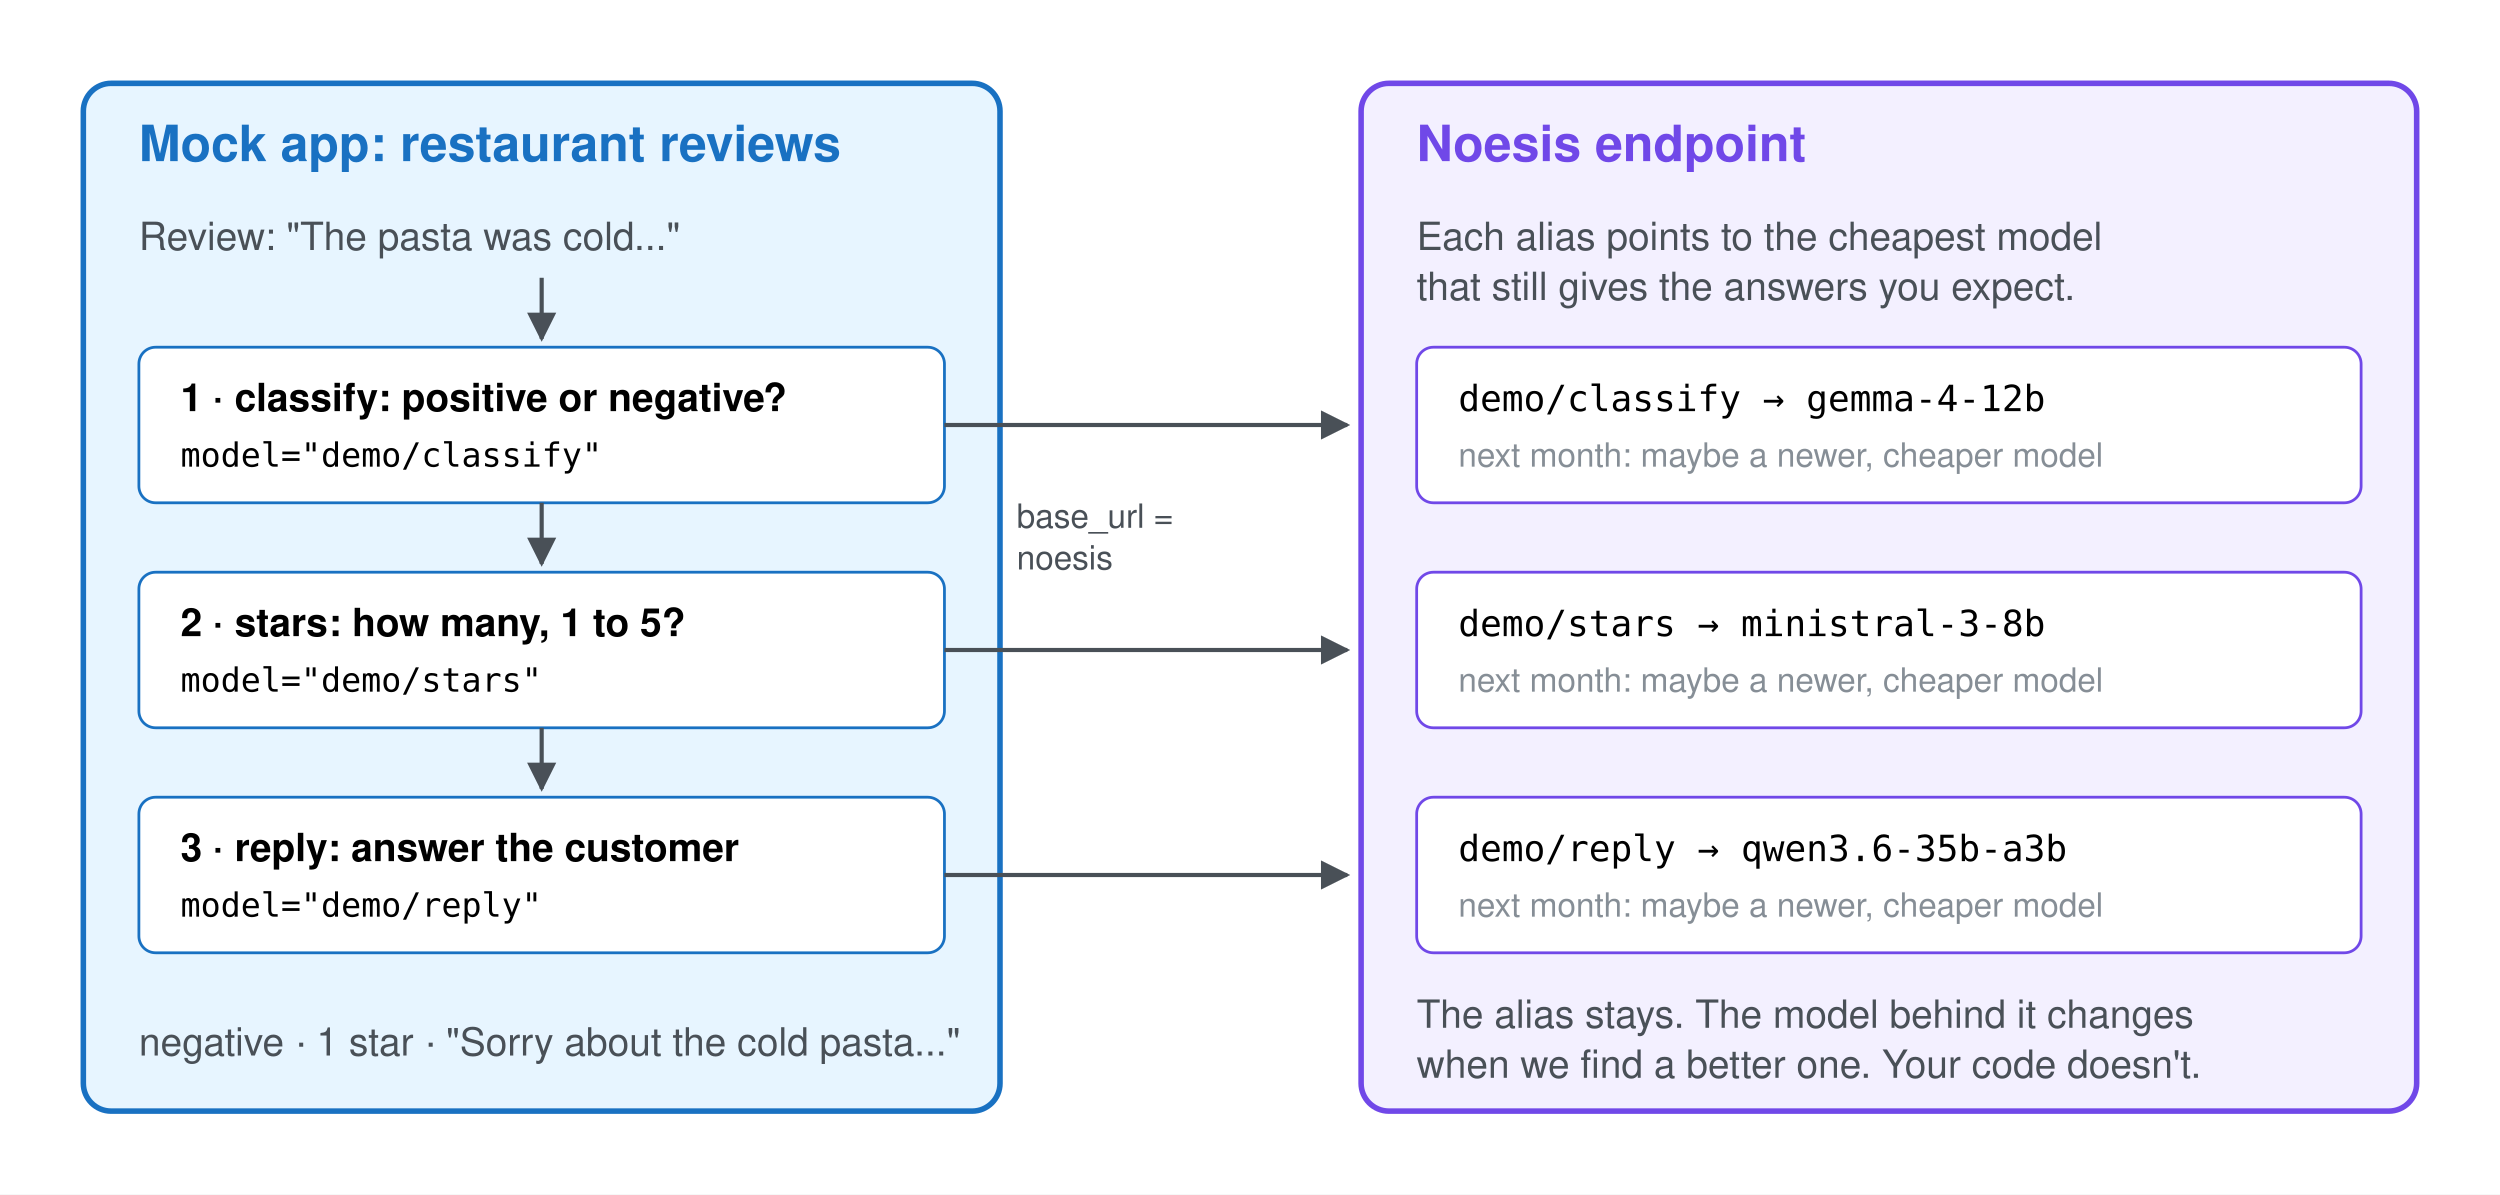
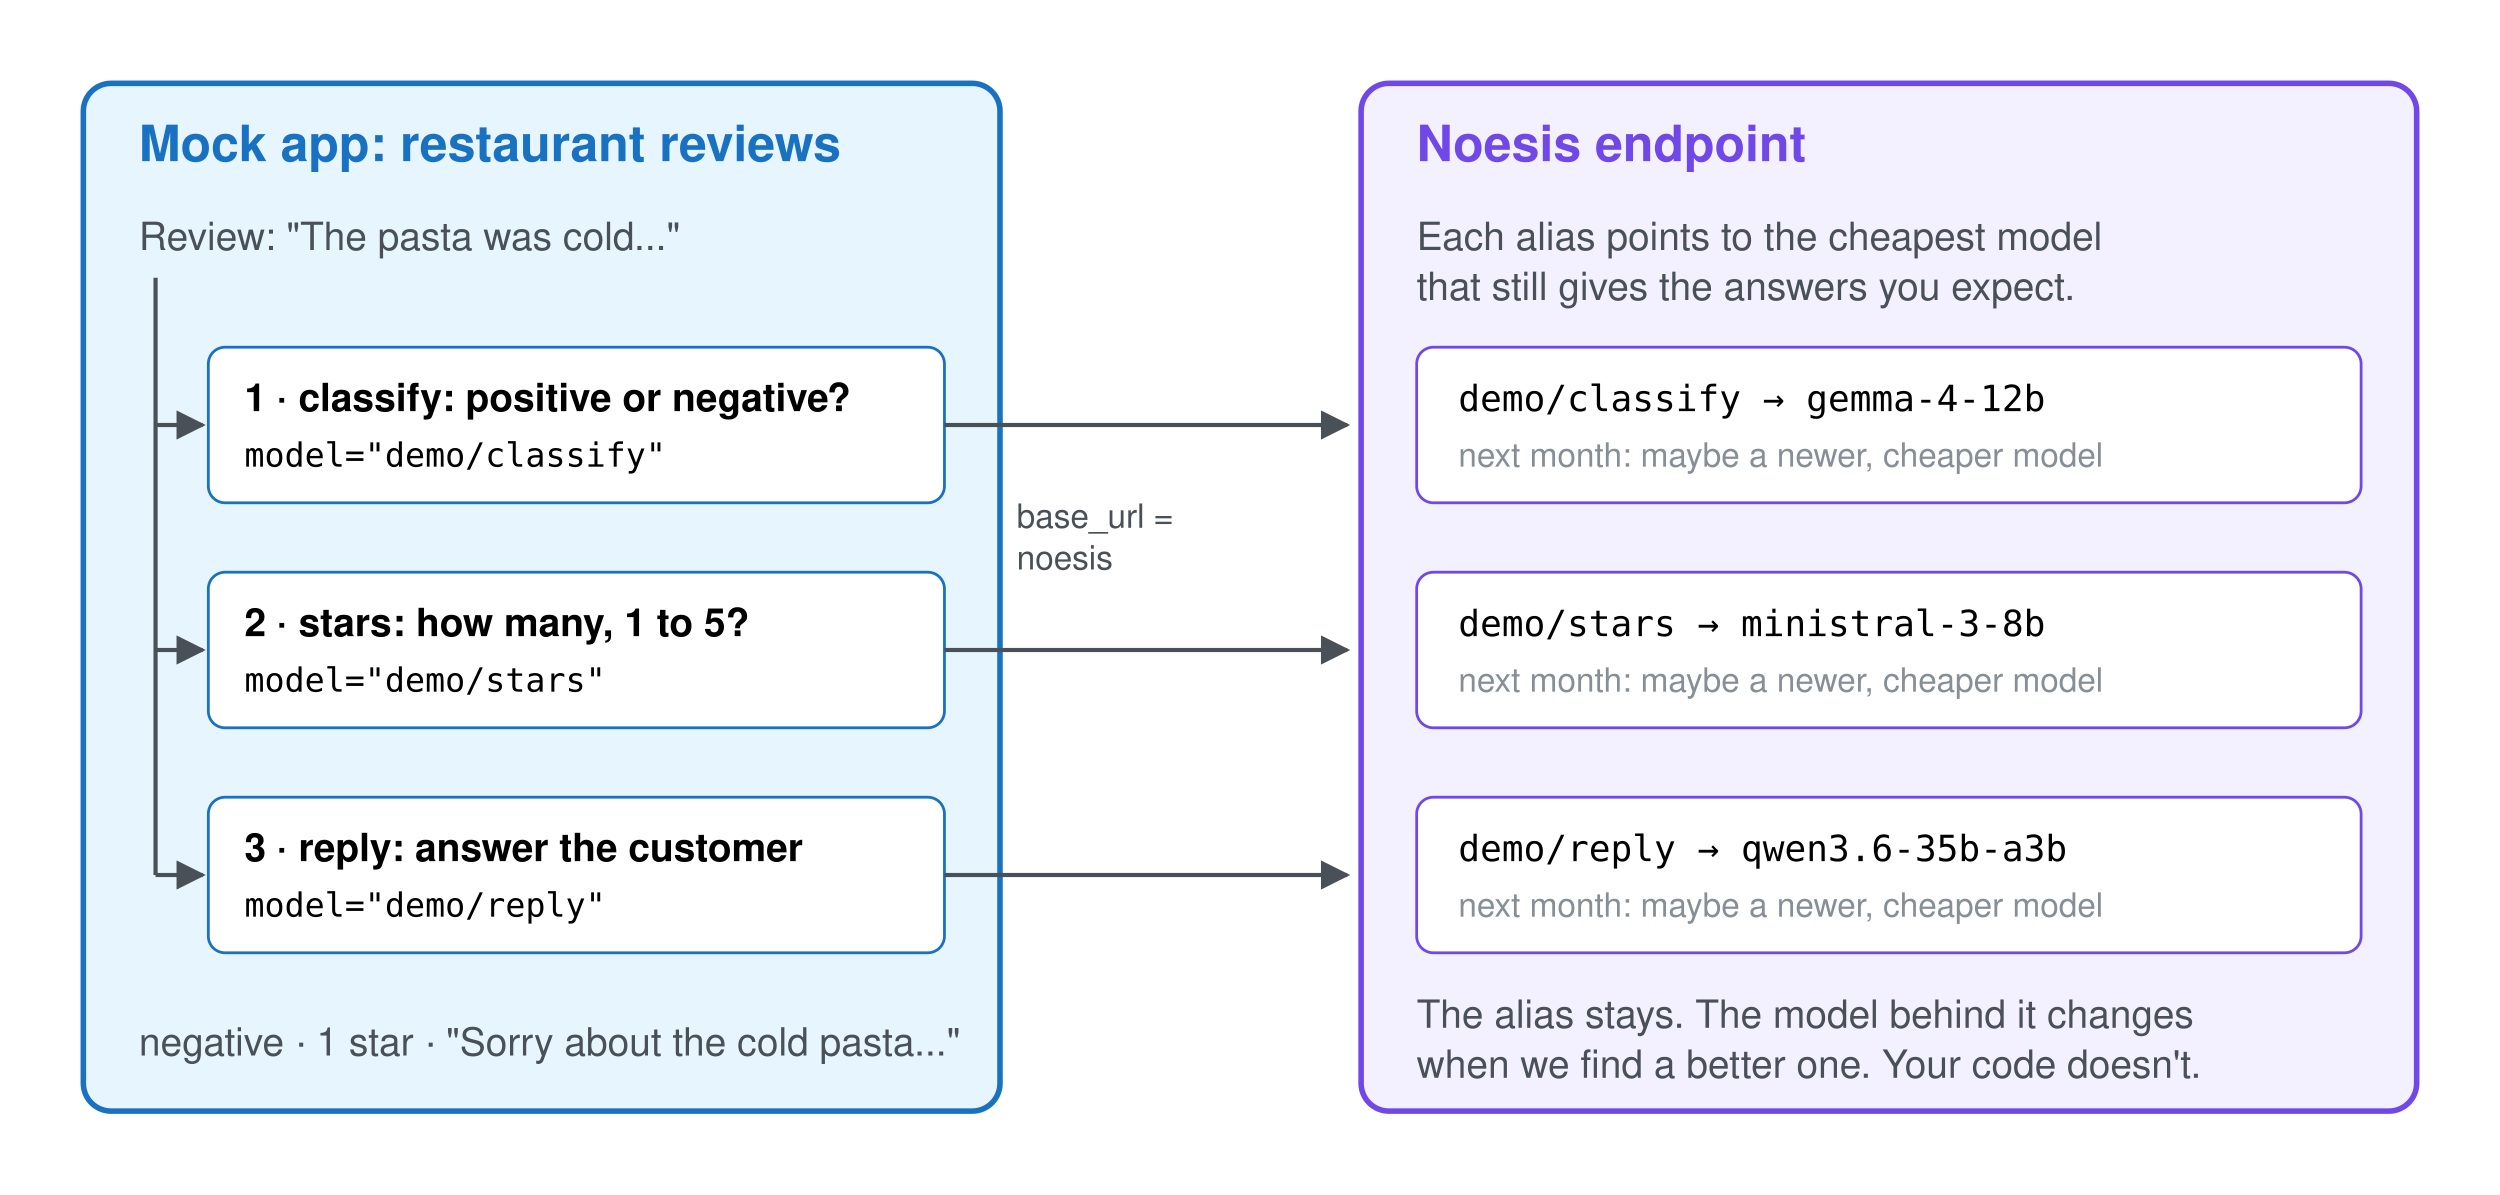
<svg xmlns="http://www.w3.org/2000/svg" viewBox="0 0 900 430" font-family="Helvetica, Arial, sans-serif" font-size="14">
  <defs>
    <marker id="arr" viewBox="0 0 10 10" refX="9" refY="5" markerWidth="7" markerHeight="7" orient="auto">
      <path d="M0,0 L10,5 L0,10 z" fill="#495057" />
    </marker>
  </defs>
  <rect width="900" height="430" fill="#ffffff" />
  <rect x="30" y="30" width="330" height="370" rx="10" fill="#e7f5ff" stroke="#1971c2" stroke-width="2" />
  <text x="50" y="58" font-size="18" font-weight="bold" fill="#1971c2">Mock app: restaurant reviews</text>
  <text x="50" y="90" fill="#495057">Review: "The pasta was cold..."</text>
-   <line x1="195" y1="100" x2="195" y2="122" stroke="#495057" stroke-width="1.5" marker-end="url(#arr)" />
-   <rect x="50" y="125" width="290" height="56" rx="6" fill="#ffffff" stroke="#1971c2" />
-   <text x="65" y="148" font-weight="bold">1 · classify: positive or negative?</text>
-   <text x="65" y="168" font-family="Menlo, monospace" font-size="12">model="demo/classify"</text>
-   <line x1="195" y1="181" x2="195" y2="203" stroke="#495057" stroke-width="1.5" marker-end="url(#arr)" />
-   <rect x="50" y="206" width="290" height="56" rx="6" fill="#ffffff" stroke="#1971c2" />
-   <text x="65" y="229" font-weight="bold">2 · stars: how many, 1 to 5?</text>
-   <text x="65" y="249" font-family="Menlo, monospace" font-size="12">model="demo/stars"</text>
-   <line x1="195" y1="262" x2="195" y2="284" stroke="#495057" stroke-width="1.5" marker-end="url(#arr)" />
-   <rect x="50" y="287" width="290" height="56" rx="6" fill="#ffffff" stroke="#1971c2" />
-   <text x="65" y="310" font-weight="bold">3 · reply: answer the customer</text>
-   <text x="65" y="330" font-family="Menlo, monospace" font-size="12">model="demo/reply"</text>
+   <polyline points="56,100 56,315" fill="none" stroke="#495057" stroke-width="1.5" />
+   <line x1="56" y1="153" x2="73" y2="153" stroke="#495057" stroke-width="1.5" marker-end="url(#arr)" />
+   <line x1="56" y1="234" x2="73" y2="234" stroke="#495057" stroke-width="1.5" marker-end="url(#arr)" />
+   <line x1="56" y1="315" x2="73" y2="315" stroke="#495057" stroke-width="1.5" marker-end="url(#arr)" />
+   <rect x="75" y="125" width="265" height="56" rx="6" fill="#ffffff" stroke="#1971c2" />
+   <text x="88" y="148" font-weight="bold">1 · classify: positive or negative?</text>
+   <text x="88" y="168" font-family="Menlo, monospace" font-size="12">model="demo/classify"</text>
+   <rect x="75" y="206" width="265" height="56" rx="6" fill="#ffffff" stroke="#1971c2" />
+   <text x="88" y="229" font-weight="bold">2 · stars: how many, 1 to 5?</text>
+   <text x="88" y="249" font-family="Menlo, monospace" font-size="12">model="demo/stars"</text>
+   <rect x="75" y="287" width="265" height="56" rx="6" fill="#ffffff" stroke="#1971c2" />
+   <text x="88" y="310" font-weight="bold">3 · reply: answer the customer</text>
+   <text x="88" y="330" font-family="Menlo, monospace" font-size="12">model="demo/reply"</text>
  <text x="50" y="380" fill="#495057">negative · 1 star · "Sorry about the cold pasta..."</text>
  <line x1="340" y1="153" x2="485" y2="153" stroke="#495057" stroke-width="1.5" marker-end="url(#arr)" />
  <line x1="340" y1="234" x2="485" y2="234" stroke="#495057" stroke-width="1.5" marker-end="url(#arr)" />
  <line x1="340" y1="315" x2="485" y2="315" stroke="#495057" stroke-width="1.5" marker-end="url(#arr)" />
  <text x="366" y="190" font-size="12" fill="#495057">base_url =</text>
  <text x="366" y="205" font-size="12" fill="#495057">noesis</text>
  <rect x="490" y="30" width="380" height="370" rx="10" fill="#f3f0ff" stroke="#7048e8" stroke-width="2" />
  <text x="510" y="58" font-size="18" font-weight="bold" fill="#7048e8">Noesis endpoint</text>
  <text x="510" y="90" fill="#495057">Each alias points to the cheapest model</text>
  <text x="510" y="108" fill="#495057">that still gives the answers you expect.</text>
  <rect x="510" y="125" width="340" height="56" rx="6" fill="#ffffff" stroke="#7048e8" />
  <text x="525" y="148" font-family="Menlo, monospace" font-size="13">demo/classify → gemma-4-12b</text>
  <text x="525" y="168" font-size="12" fill="#868e96">next month: maybe a newer, cheaper model</text>
  <rect x="510" y="206" width="340" height="56" rx="6" fill="#ffffff" stroke="#7048e8" />
  <text x="525" y="229" font-family="Menlo, monospace" font-size="13">demo/stars    → ministral-3-8b</text>
  <text x="525" y="249" font-size="12" fill="#868e96">next month: maybe a newer, cheaper model</text>
  <rect x="510" y="287" width="340" height="56" rx="6" fill="#ffffff" stroke="#7048e8" />
  <text x="525" y="310" font-family="Menlo, monospace" font-size="13">demo/reply    → qwen3.6-35b-a3b</text>
  <text x="525" y="330" font-size="12" fill="#868e96">next month: maybe a newer, cheaper model</text>
  <text x="510" y="370" fill="#495057">The alias stays. The model behind it changes</text>
  <text x="510" y="388" fill="#495057">when we find a better one. Your code doesn't.</text>
</svg>
